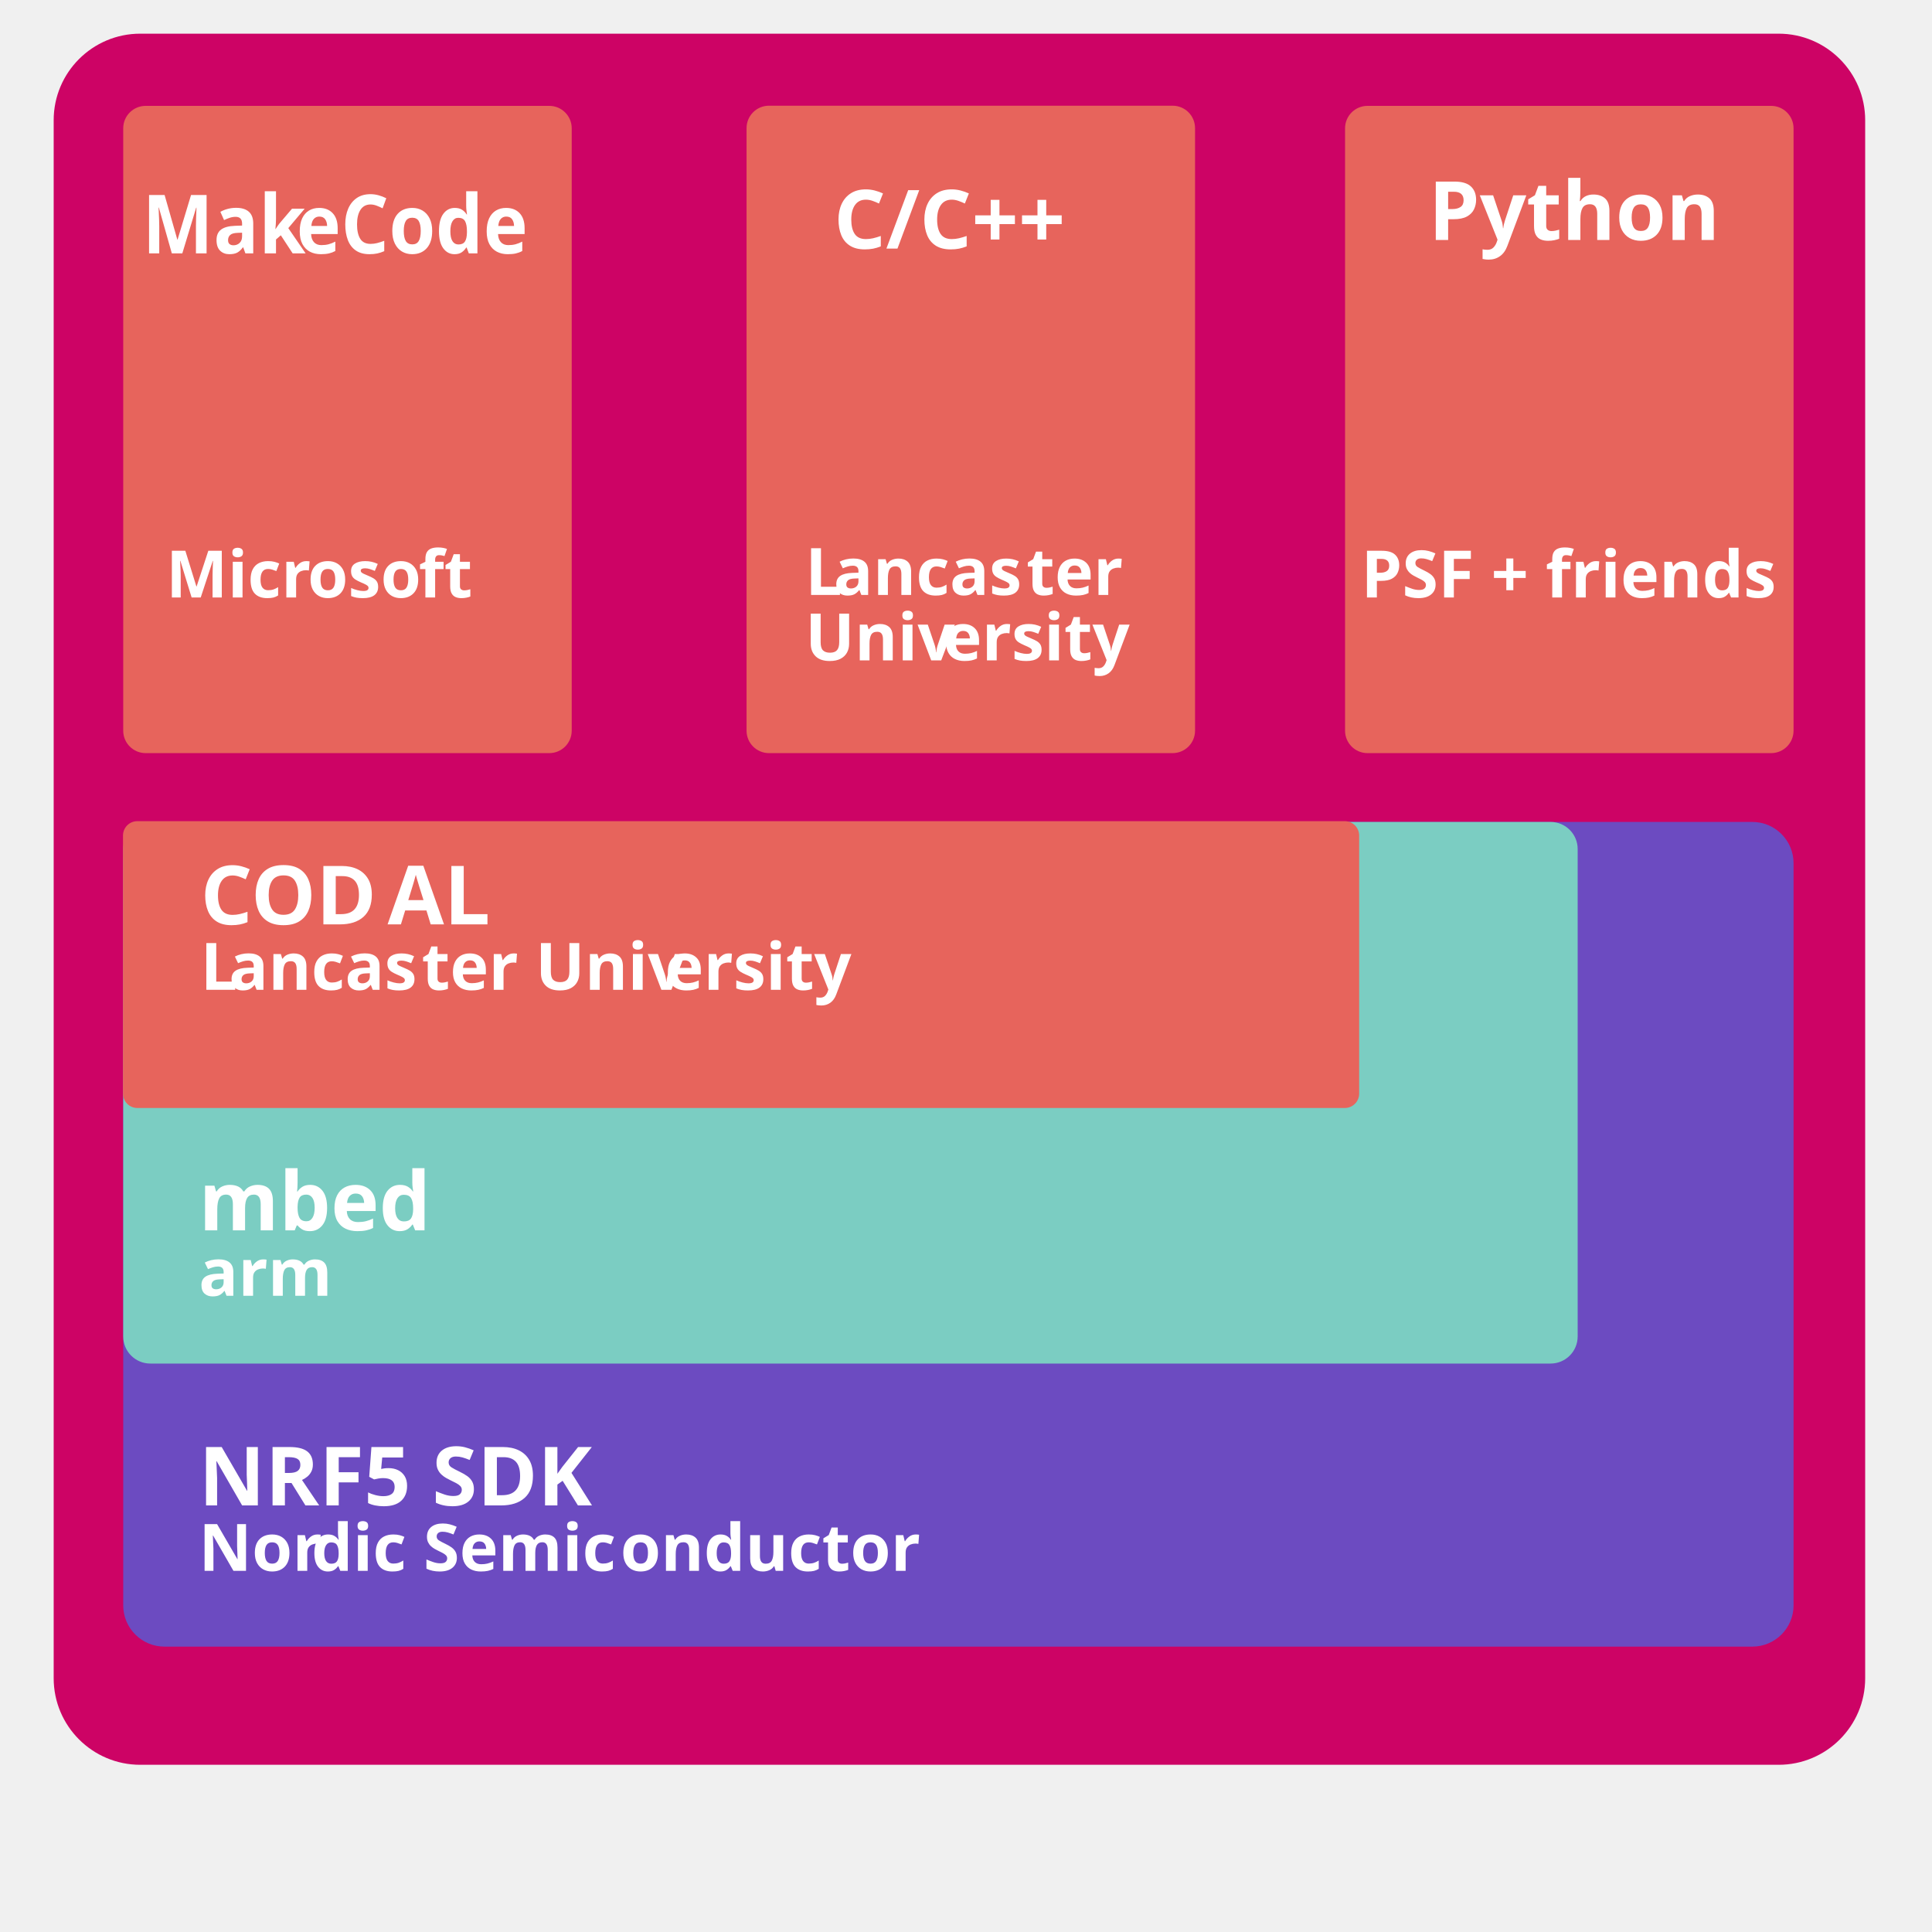
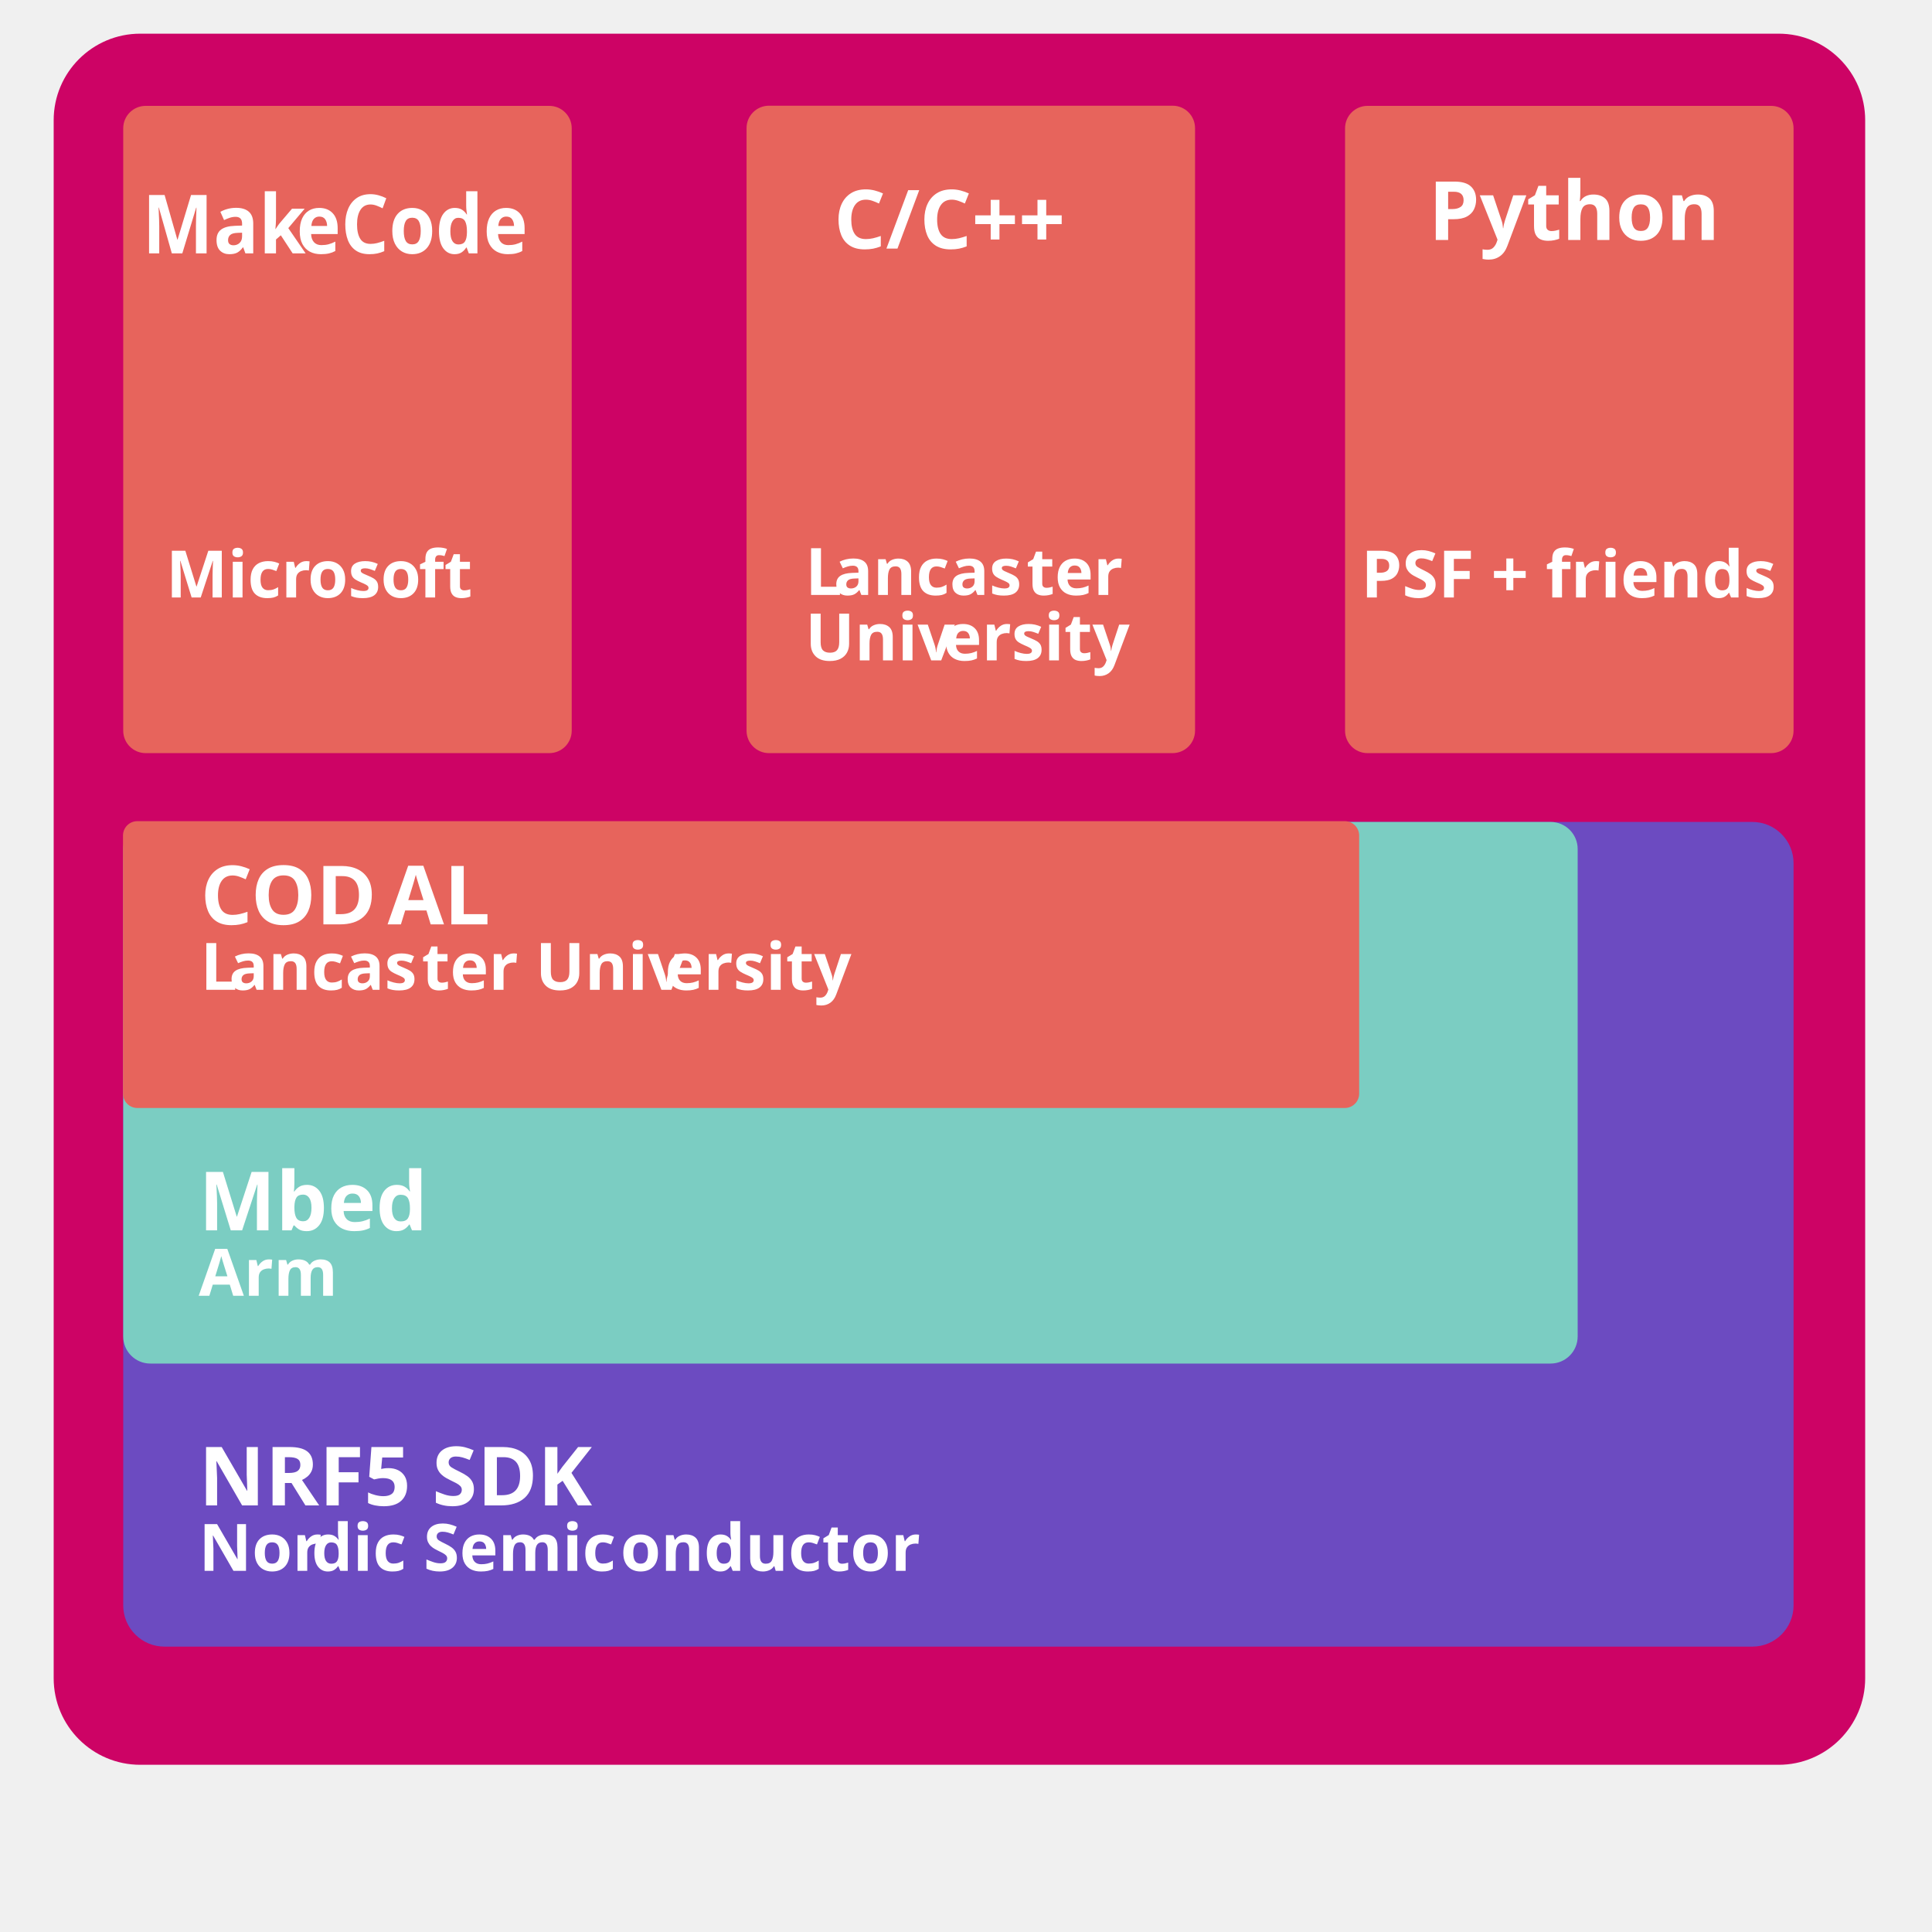
- <svg xmlns="http://www.w3.org/2000/svg" width="100%" height="100%" viewBox="0 0 5906 5906" version="1.1" xml:space="preserve" style="fill-rule:evenodd;clip-rule:evenodd;stroke-linejoin:round;stroke-miterlimit:2;">
-   <g transform="matrix(3.97289,0,0,2.63491,-386.97,-474.458)">
-     <path d="M1532.56,319.553C1532.56,264.13 1502.72,219.134 1465.96,219.134L205.304,219.134C168.547,219.134 138.704,264.13 138.704,319.553L138.704,2127.1C138.704,2182.52 168.547,2227.52 205.304,2227.52L1465.96,2227.52C1502.72,2227.52 1532.56,2182.52 1532.56,2127.1L1532.56,319.553Z" style="fill:rgb(205,3,101);" />
+ <svg xmlns="http://www.w3.org/2000/svg" width="100%" height="100%" viewBox="0 0 5906 5906" version="1.1" xml:space="preserve" style="fill-rule:evenodd;clip-rule:evenodd;stroke-linejoin:round;stroke-miterlimit:2;" id="svg4141">
+   <defs id="defs4241" />
+   <g transform="matrix(3.97289,0,0,2.63491,-386.97,-474.458)" id="g4143">
+     <path d="M1532.56,319.553C1532.56,264.13 1502.72,219.134 1465.96,219.134L205.304,219.134C168.547,219.134 138.704,264.13 138.704,319.553L138.704,2127.1C138.704,2182.52 168.547,2227.52 205.304,2227.52L1465.96,2227.52C1502.72,2227.52 1532.56,2182.52 1532.56,2127.1L1532.56,319.553Z" style="fill:rgb(205,3,101);" id="path4145" />
  </g>
-   <g transform="matrix(1.00637,0,0,1.58453,-51.836,-1081.89)">
-     <path d="M5499.58,2348.05C5499.58,2304.15 5443.46,2268.5 5374.33,2268.5L551.055,2268.5C481.927,2268.5 425.803,2304.15 425.803,2348.05L425.803,3779.95C425.803,3823.86 481.927,3859.5 551.055,3859.5L5374.33,3859.5C5443.46,3859.5 5499.58,3823.86 5499.58,3779.95L5499.58,2348.05Z" style="fill:rgb(108,75,193);" />
+   <g transform="matrix(1.00637,0,0,1.58453,-51.836,-1081.89)" id="g4147">
+     <path d="M5499.58,2348.05C5499.58,2304.15 5443.46,2268.5 5374.33,2268.5L551.055,2268.5C481.927,2268.5 425.803,2304.15 425.803,2348.05L425.803,3779.95C425.803,3823.86 481.927,3859.5 551.055,3859.5L5374.33,3859.5C5443.46,3859.5 5499.58,3823.86 5499.58,3779.95L5499.58,2348.05Z" style="fill:rgb(108,75,193);" id="path4149" />
  </g>
-   <g transform="matrix(1.59042,0,0,1.59124,-1440.88,-3181.43)">
-     <path d="M3938.4,3630.4C3938.4,3601.69 3915.08,3578.38 3886.35,3578.38L1194.87,3578.38C1166.14,3578.38 1142.82,3601.69 1142.82,3630.4L1142.82,4566.84C1142.82,4595.56 1166.14,4618.87 1194.87,4618.87L3886.35,4618.87C3915.08,4618.87 3938.4,4595.56 3938.4,4566.84L3938.4,3630.4Z" style="fill:rgb(123,205,194);" />
+   <g transform="matrix(1.59042,0,0,1.59124,-1440.88,-3181.43)" id="g4151">
+     <path d="M3938.4,3630.4C3938.4,3601.69 3915.08,3578.38 3886.35,3578.38L1194.87,3578.38C1166.14,3578.38 1142.82,3601.69 1142.82,3630.4L1142.82,4566.84C1142.82,4595.56 1166.14,4618.87 1194.87,4618.87L3886.35,4618.87C3915.08,4618.87 3938.4,4595.56 3938.4,4566.84L3938.4,3630.4Z" style="fill:rgb(123,205,194);" id="path4153" />
  </g>
-   <g transform="matrix(1.09533,0,0,0.695327,33.7129,1173.71)">
-     <path d="M3762.47,1985.2C3762.47,1950.4 3744.53,1922.15 3722.44,1922.15L352.51,1922.15C330.419,1922.15 312.484,1950.4 312.484,1985.2L312.484,3120.13C312.484,3154.93 330.419,3183.18 352.51,3183.18L3722.44,3183.18C3744.53,3183.18 3762.47,3154.93 3762.47,3120.13L3762.47,1985.2Z" style="fill:rgb(231,100,92);" />
+   <g transform="matrix(1.09533,0,0,0.695327,33.7129,1173.71)" id="g4155">
+     <path d="M3762.47,1985.2C3762.47,1950.4 3744.53,1922.15 3722.44,1922.15L352.51,1922.15C330.419,1922.15 312.484,1950.4 312.484,1985.2L312.484,3120.13C312.484,3154.93 330.419,3183.18 352.51,3183.18L3722.44,3183.18C3744.53,3183.18 3762.47,3154.93 3762.47,3120.13L3762.47,1985.2Z" style="fill:rgb(231,100,92);" id="path4157" />
  </g>
-   <g transform="matrix(1,0,0,1,-419.668,222.246)">
-     <text x="1032.5px" y="2603.5px" style="font-family:'GTWalsheim-Bold', 'GT Walsheim';font-weight:600;font-size:250px;fill:white;">COD<tspan x="1604.5px " y="2603.5px ">A</tspan>L</text>
-     <text x="1032.5px" y="2803.5px" style="font-family:'GTWalsheim-Bold', 'GT Walsheim';font-weight:600;font-size:200px;fill:white;">L<tspan x="1119.1px " y="2803.5px ">a</tspan>ncas<tspan x="1708.5px 1783.1px " y="2803.5px 2803.5px ">te</tspan>r Univ<tspan x="2452.3px 2567.7px 2649.1px " y="2803.5px 2803.5px 2803.5px ">ers</tspan>ity</text>
+   <g transform="matrix(1,0,0,1,-419.668,222.246)" id="g4159">
+     <text x="1032.5px" y="2603.5px" style="font-family:'GTWalsheim-Bold', 'GT Walsheim';font-weight:600;font-size:250px;fill:white;" id="text4161">COD<tspan x="1604.5px " y="2603.5px " id="tspan4163">A</tspan>L</text>
+     <text x="1032.5px" y="2803.5px" style="font-family:'GTWalsheim-Bold', 'GT Walsheim';font-weight:600;font-size:200px;fill:white;" id="text4165">L<tspan x="1119.1px " y="2803.5px " id="tspan4167">a</tspan>ncas<tspan x="1708.5px 1783.1px " y="2803.5px 2803.5px " id="tspan4169">te</tspan>r Univ<tspan x="2452.3px 2567.7px 2649.1px " y="2803.5px 2803.5px 2803.5px " id="tspan4171">ers</tspan>ity</text>
  </g>
-   <g transform="matrix(1,0,0,1,-425.068,1998.48)">
-     <text x="1032.5px" y="2603.5px" style="font-family:'GTWalsheim-Bold', 'GT Walsheim';font-weight:600;font-size:250px;fill:white;">NRF5 SDK</text>
-     <text x="1032.5px" y="2803.5px" style="font-family:'GTWalsheim-Bold', 'GT Walsheim';font-weight:600;font-size:200px;fill:white;">Nor<tspan x="1377.1px " y="2803.5px ">d</tspan>ic Semic<tspan x="2321.5px " y="2803.5px ">o</tspan>nductor</text>
+   <g transform="matrix(1,0,0,1,-425.068,1998.48)" id="g4173">
+     <text x="1032.5px" y="2603.5px" style="font-family:'GTWalsheim-Bold', 'GT Walsheim';font-weight:600;font-size:250px;fill:white;" id="text4175">NRF5 SDK</text>
+     <text x="1032.5px" y="2803.5px" style="font-family:'GTWalsheim-Bold', 'GT Walsheim';font-weight:600;font-size:200px;fill:white;" id="text4177">Nor<tspan x="1377.1px " y="2803.5px " id="tspan4179">d</tspan>ic Semic<tspan x="2321.5px " y="2803.5px " id="tspan4181">o</tspan>nductor</text>
  </g>
-   <g transform="matrix(1,0,0,1,-425.068,1157.57)">
-     <text x="1032.5px" y="2603.5px" style="font-family:'GTWalsheim-Bold', 'GT Walsheim';font-weight:600;font-size:250px;fill:white;">mbed</text>
-     <text x="1032.5px" y="2803.5px" style="font-family:'GTWalsheim-Bold', 'GT Walsheim';font-weight:600;font-size:200px;fill:white;">arm</text>
+   <g transform="matrix(1,0,0,1,-425.068,1157.57)" id="g4183">
+     <text x="1032.5" y="2603.5" style="font-weight:600;font-size:250px;font-family:GTWalsheim-Bold, 'GT Walsheim';fill:#ffffff" id="text4185">Mbed</text>
+     <text x="1032.5" y="2803.5" style="font-weight:600;font-size:200px;font-family:GTWalsheim-Bold, 'GT Walsheim';fill:#ffffff" id="text4187">Arm</text>
  </g>
-   <g transform="matrix(1,0,0,1.3759,-521.489,-1271.44)">
-     <path d="M2269.19,1209.12C2269.19,1181.62 2238.47,1159.29 2200.64,1159.29L966.718,1159.29C928.884,1159.29 898.167,1181.62 898.167,1209.12L898.167,2547.51C898.167,2575.01 928.884,2597.33 966.718,2597.33L2200.64,2597.33C2238.47,2597.33 2269.19,2575.01 2269.19,2547.51L2269.19,1209.12Z" style="fill:rgb(231,100,92);" />
+   <g transform="matrix(1,0,0,1.3759,-521.489,-1271.44)" id="g4189">
+     <path d="M2269.19,1209.12C2269.19,1181.62 2238.47,1159.29 2200.64,1159.29L966.718,1159.29C928.884,1159.29 898.167,1181.62 898.167,1209.12L898.167,2547.51C898.167,2575.01 928.884,2597.33 966.718,2597.33L2200.64,2597.33C2238.47,2597.33 2269.19,2575.01 2269.19,2547.51L2269.19,1209.12Z" style="fill:rgb(231,100,92);" id="path4191" />
  </g>
-   <g transform="matrix(1,0,0,1.37626,1383.99,-1272.36)">
-     <path d="M2269.19,1209.1C2269.19,1181.61 2238.47,1159.29 2200.64,1159.29L966.718,1159.29C928.884,1159.29 898.167,1181.61 898.167,1209.1L898.167,2547.52C898.167,2575.01 928.884,2597.33 966.718,2597.33L2200.64,2597.33C2238.47,2597.33 2269.19,2575.01 2269.19,2547.52L2269.19,1209.1Z" style="fill:rgb(231,100,92);" />
+   <g transform="matrix(1,0,0,1.37626,1383.99,-1272.36)" id="g4193">
+     <path d="M2269.19,1209.1C2269.19,1181.61 2238.47,1159.29 2200.64,1159.29L966.718,1159.29C928.884,1159.29 898.167,1181.61 898.167,1209.1L898.167,2547.52C898.167,2575.01 928.884,2597.33 966.718,2597.33L2200.64,2597.33C2238.47,2597.33 2269.19,2575.01 2269.19,2547.52L2269.19,1209.1Z" style="fill:rgb(231,100,92);" id="path4195" />
  </g>
-   <g transform="matrix(1,0,0,1.3759,3213.58,-1271.44)">
-     <path d="M2269.19,1209.12C2269.19,1181.62 2238.47,1159.29 2200.64,1159.29L966.718,1159.29C928.884,1159.29 898.167,1181.62 898.167,1209.12L898.167,2547.51C898.167,2575.01 928.884,2597.33 966.718,2597.33L2200.64,2597.33C2238.47,2597.33 2269.19,2575.01 2269.19,2547.51L2269.19,1209.12Z" style="fill:rgb(231,100,92);" />
+   <g transform="matrix(1,0,0,1.3759,3213.58,-1271.44)" id="g4197">
+     <path d="M2269.19,1209.12C2269.19,1181.62 2238.47,1159.29 2200.64,1159.29L966.718,1159.29C928.884,1159.29 898.167,1181.62 898.167,1209.12L898.167,2547.51C898.167,2575.01 928.884,2597.33 966.718,2597.33L2200.64,2597.33C2238.47,2597.33 2269.19,2575.01 2269.19,2547.51L2269.19,1209.12Z" style="fill:rgb(231,100,92);" id="path4199" />
  </g>
-   <g transform="matrix(1,0,0,1,1516.26,-1843.63)">
-     <text x="1032.5px" y="2603.5px" style="font-family:'GTWalsheim-Bold', 'GT Walsheim';font-weight:600;font-size:250px;fill:white;">C/C++</text>
+   <g transform="matrix(1,0,0,1,1516.26,-1843.63)" id="g4201">
+     <text x="1032.5px" y="2603.5px" style="font-family:'GTWalsheim-Bold', 'GT Walsheim';font-weight:600;font-size:250px;fill:white;" id="text4203">C/C++</text>
  </g>
-   <g transform="matrix(0.828149,0,0,0.898493,-420.119,-1564.66)">
-     <text x="1032.5px" y="2603.5px" style="font-family:'GTWalsheim-Bold', 'GT Walsheim';font-weight:600;font-size:278.244px;fill:white;">Mak<tspan x="1601.23px " y="2603.5px ">e</tspan>Code</text>
+   <g transform="matrix(0.828149,0,0,0.898493,-420.119,-1564.66)" id="g4205">
+     <text x="1032.5px" y="2603.5px" style="font-family:'GTWalsheim-Bold', 'GT Walsheim';font-weight:600;font-size:278.244px;fill:white;" id="text4207">Mak<tspan x="1601.23px " y="2603.5px " id="tspan4209">e</tspan>Code</text>
  </g>
-   <g transform="matrix(1,0,0,1,3334.13,-1869.88)">
-     <text x="1032.5px" y="2603.5px" style="font-family:'GTWalsheim-Bold', 'GT Walsheim';font-weight:600;font-size:250px;fill:white;">Python</text>
+   <g transform="matrix(1,0,0,1,3334.13,-1869.88)" id="g4211">
+     <text x="1032.5px" y="2603.5px" style="font-family:'GTWalsheim-Bold', 'GT Walsheim';font-weight:600;font-size:250px;fill:white;" id="text4213">Python</text>
  </g>
-   <g transform="matrix(0.838569,0,0,0.838569,1595.63,-364.53)">
-     <text x="1032.5px" y="2603.5px" style="font-family:'GTWalsheim-Bold', 'GT Walsheim';font-weight:600;font-size:238.501px;fill:white;">L<tspan x="1135.77px " y="2603.5px ">a</tspan>ncas<tspan x="1838.63px 1927.6px " y="2603.5px 2603.5px ">te</tspan>r</text>
-     <text x="1032.5px" y="2842px" style="font-family:'GTWalsheim-Bold', 'GT Walsheim';font-weight:600;font-size:238.501px;fill:white;">Univ<tspan x="1535.5px 1673.11px 1770.18px " y="2842px 2842px 2842px ">ers</tspan>ity</text>
+   <g transform="matrix(0.838569,0,0,0.838569,1595.63,-364.53)" id="g4215">
+     <text x="1032.5px" y="2603.5px" style="font-family:'GTWalsheim-Bold', 'GT Walsheim';font-weight:600;font-size:238.501px;fill:white;" id="text4217">L<tspan x="1135.77px " y="2603.5px " id="tspan4219">a</tspan>ncas<tspan x="1838.63px 1927.6px " y="2603.5px 2603.5px " id="tspan4221">te</tspan>r</text>
+     <text x="1032.5px" y="2842px" style="font-family:'GTWalsheim-Bold', 'GT Walsheim';font-weight:600;font-size:238.501px;fill:white;" id="text4223">Univ<tspan x="1535.5px 1673.11px 1770.18px " y="2842px 2842px 2842px " id="tspan4225">ers</tspan>ity</text>
  </g>
-   <g transform="matrix(0.838569,0,0,0.838569,-358.424,-356.73)">
-     <text x="1032.5px" y="2603.5px" style="font-family:'GTWalsheim-Bold', 'GT Walsheim';font-weight:600;font-size:238.501px;fill:white;">Micr<tspan x="1548.85px " y="2603.5px ">o</tspan>so<tspan x="1953.83px " y="2603.5px ">f</tspan>t</text>
+   <g transform="matrix(0.838569,0,0,0.838569,-358.424,-356.73)" id="g4227">
+     <text x="1032.5px" y="2603.5px" style="font-family:'GTWalsheim-Bold', 'GT Walsheim';font-weight:600;font-size:238.501px;fill:white;" id="text4229">Micr<tspan x="1548.85px " y="2603.5px " id="tspan4231">o</tspan>so<tspan x="1953.83px " y="2603.5px " id="tspan4233">f</tspan>t</text>
  </g>
-   <g transform="matrix(0.838569,0,0,0.838569,3294.93,-356.73)">
-     <text x="1032.5px" y="2603.5px" style="font-family:'GTWalsheim-Bold', 'GT Walsheim';font-weight:600;font-size:238.501px;fill:white;">PSF + friends</text>
+   <g transform="matrix(0.838569,0,0,0.838569,3294.93,-356.73)" id="g4235">
+     <text x="1032.5px" y="2603.5px" style="font-family:'GTWalsheim-Bold', 'GT Walsheim';font-weight:600;font-size:238.501px;fill:white;" id="text4237">PSF + friends</text>
  </g>
</svg>
